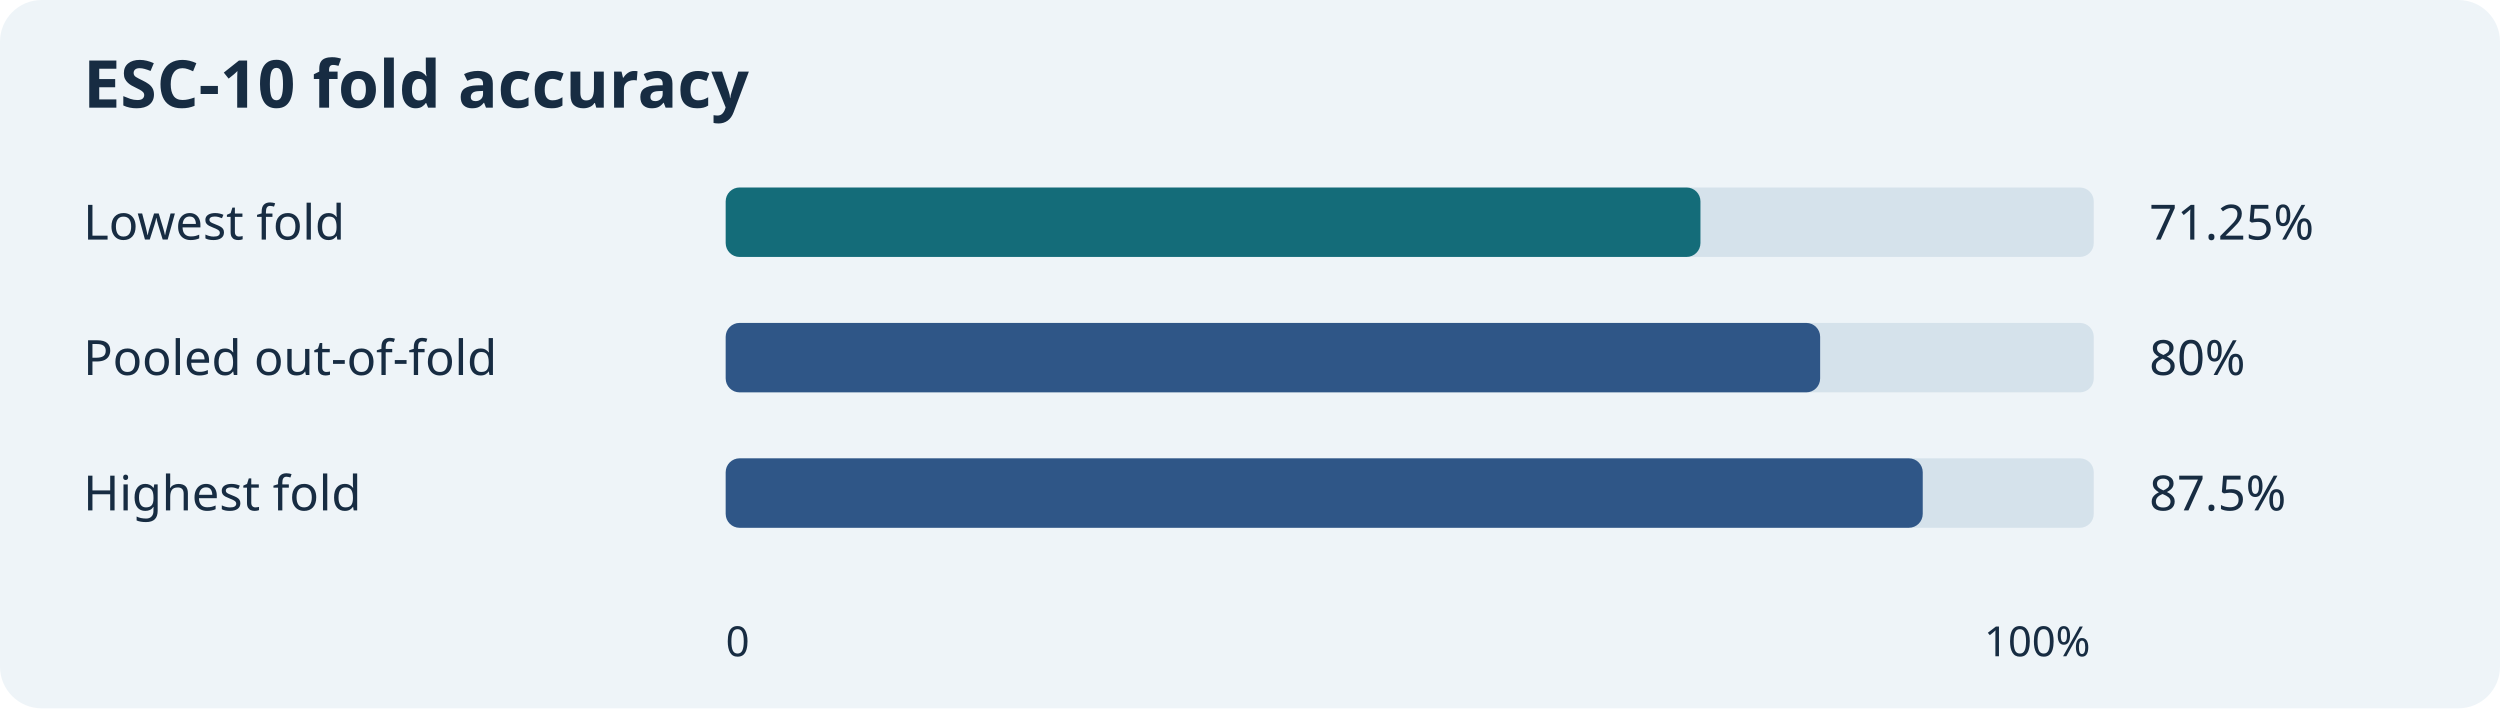
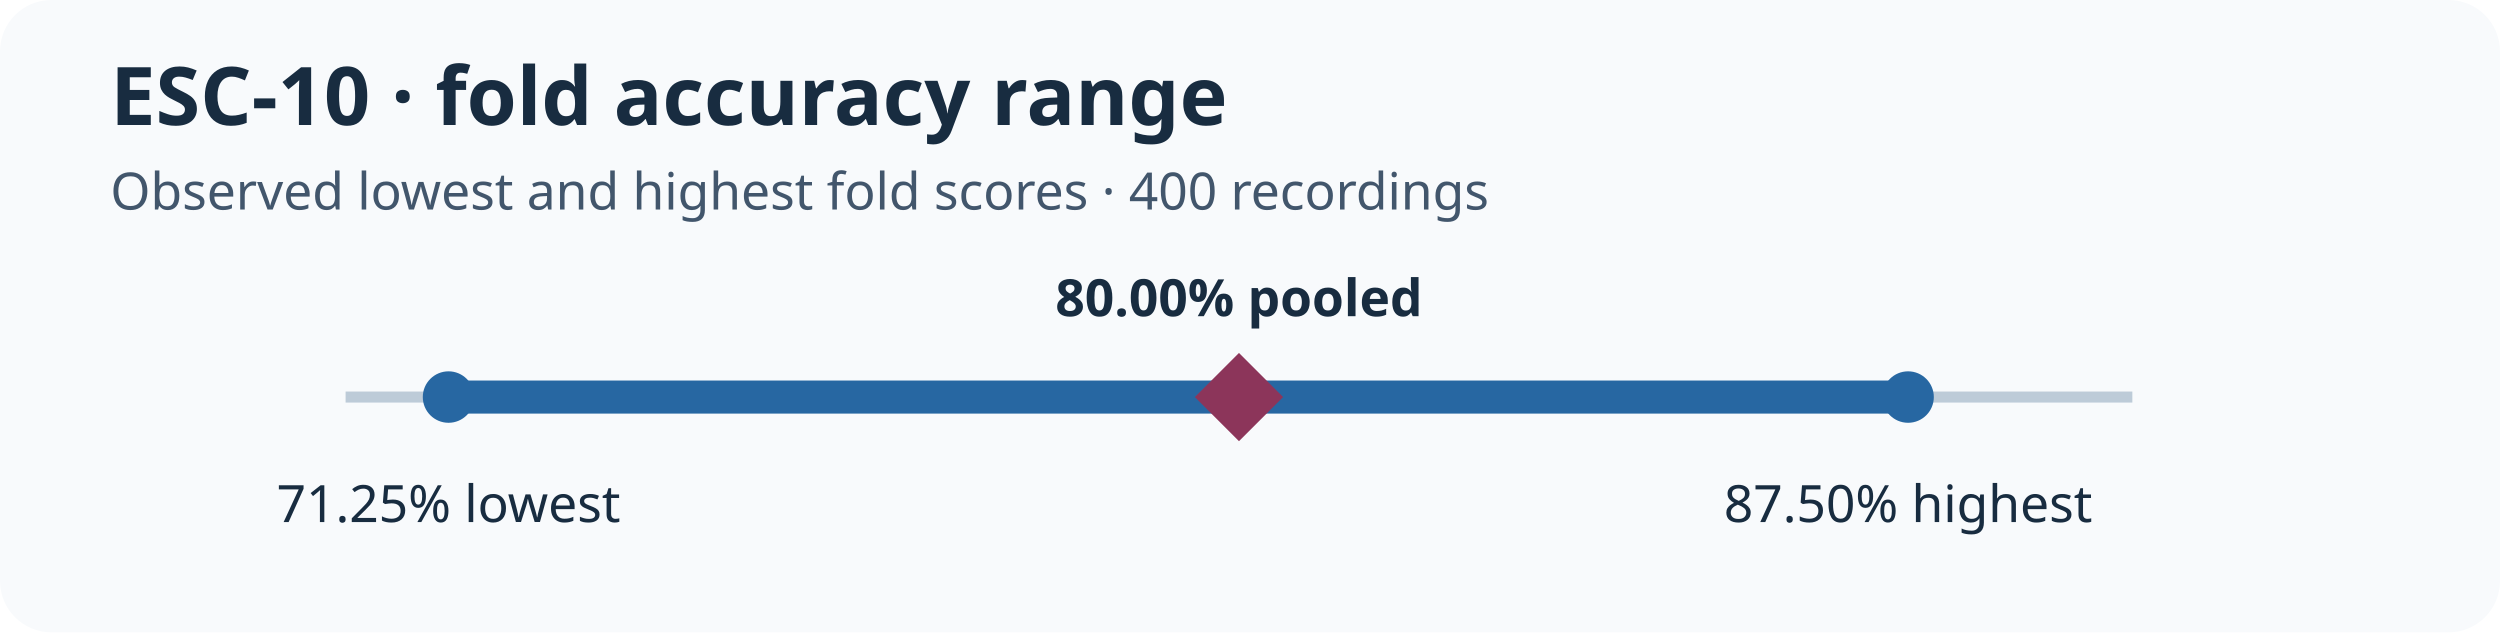
- <svg xmlns="http://www.w3.org/2000/svg" role="img" aria-labelledby="title detail" width="720" height="204" viewBox="0 0 720 204">
-   <rect width="720" height="204" rx="12" fill="#eef4f8" />
-   <g font-family="system-ui, sans-serif" fill="#172c42">
-     <text x="24" y="31" font-size="19" font-weight="700">ESC-10 fold accuracy</text>
-     <text x="24" y="69" font-size="14">Lowest fold</text>
-     <rect x="209" y="54" width="394" height="20" rx="4" fill="#d5e2eb" />
-     <rect x="209" y="54" width="280.73" height="20" rx="4" fill="#146c79" />
-     <text x="619" y="69" font-size="14">71.25%</text>
-     <text x="24" y="108" font-size="14">Pooled out-of-fold</text>
-     <rect x="209" y="93" width="394" height="20" rx="4" fill="#d5e2eb" />
-     <rect x="209" y="93" width="315.20" height="20" rx="4" fill="#2f5687" />
-     <text x="619" y="108" font-size="14">80%</text>
-     <text x="24" y="147" font-size="14">Highest fold</text>
-     <rect x="209" y="132" width="394" height="20" rx="4" fill="#d5e2eb" />
-     <rect x="209" y="132" width="344.75" height="20" rx="4" fill="#2f5687" />
-     <text x="619" y="147" font-size="14">87.5%</text>
-     <text x="209" y="189" font-size="12">0</text>
-     <text x="602" y="189" text-anchor="end" font-size="12">100%</text>
+ <svg xmlns="http://www.w3.org/2000/svg" width="680" height="172" viewBox="0 0 680 172" role="img" aria-labelledby="title desc">
+   <rect width="680" height="172" rx="14" fill="#f8fafc" />
+   <g font-family="system-ui,sans-serif" fill="#182c40" font-size="14">
+     <text x="30" y="34" font-size="22" font-weight="700">ESC-10 · fold accuracy range</text>
+     <text x="30" y="57" fill="#42566c">Observed lowest and highest fold scores · 400 recordings</text>
+     <line x1="94" y1="108" x2="580" y2="108" stroke="#bdcbd8" stroke-width="3" />
+     <line x1="122" y1="108" x2="519" y2="108" stroke="#2767a2" stroke-width="9" stroke-linecap="round" />
+     <circle cx="122" cy="108" r="7" fill="#2767a2" />
+     <circle cx="519" cy="108" r="7" fill="#2767a2" />
+     <path d="M337 96l12 12-12 12-12-12z" fill="#8c355a" />
+     <text x="337" y="86" text-anchor="middle" font-weight="700">80.00% pooled</text>
+     <text x="122" y="142" text-anchor="middle">71.25% lowest</text>
+     <text x="519" y="142" text-anchor="middle">87.50% highest</text>
  </g>
</svg>
